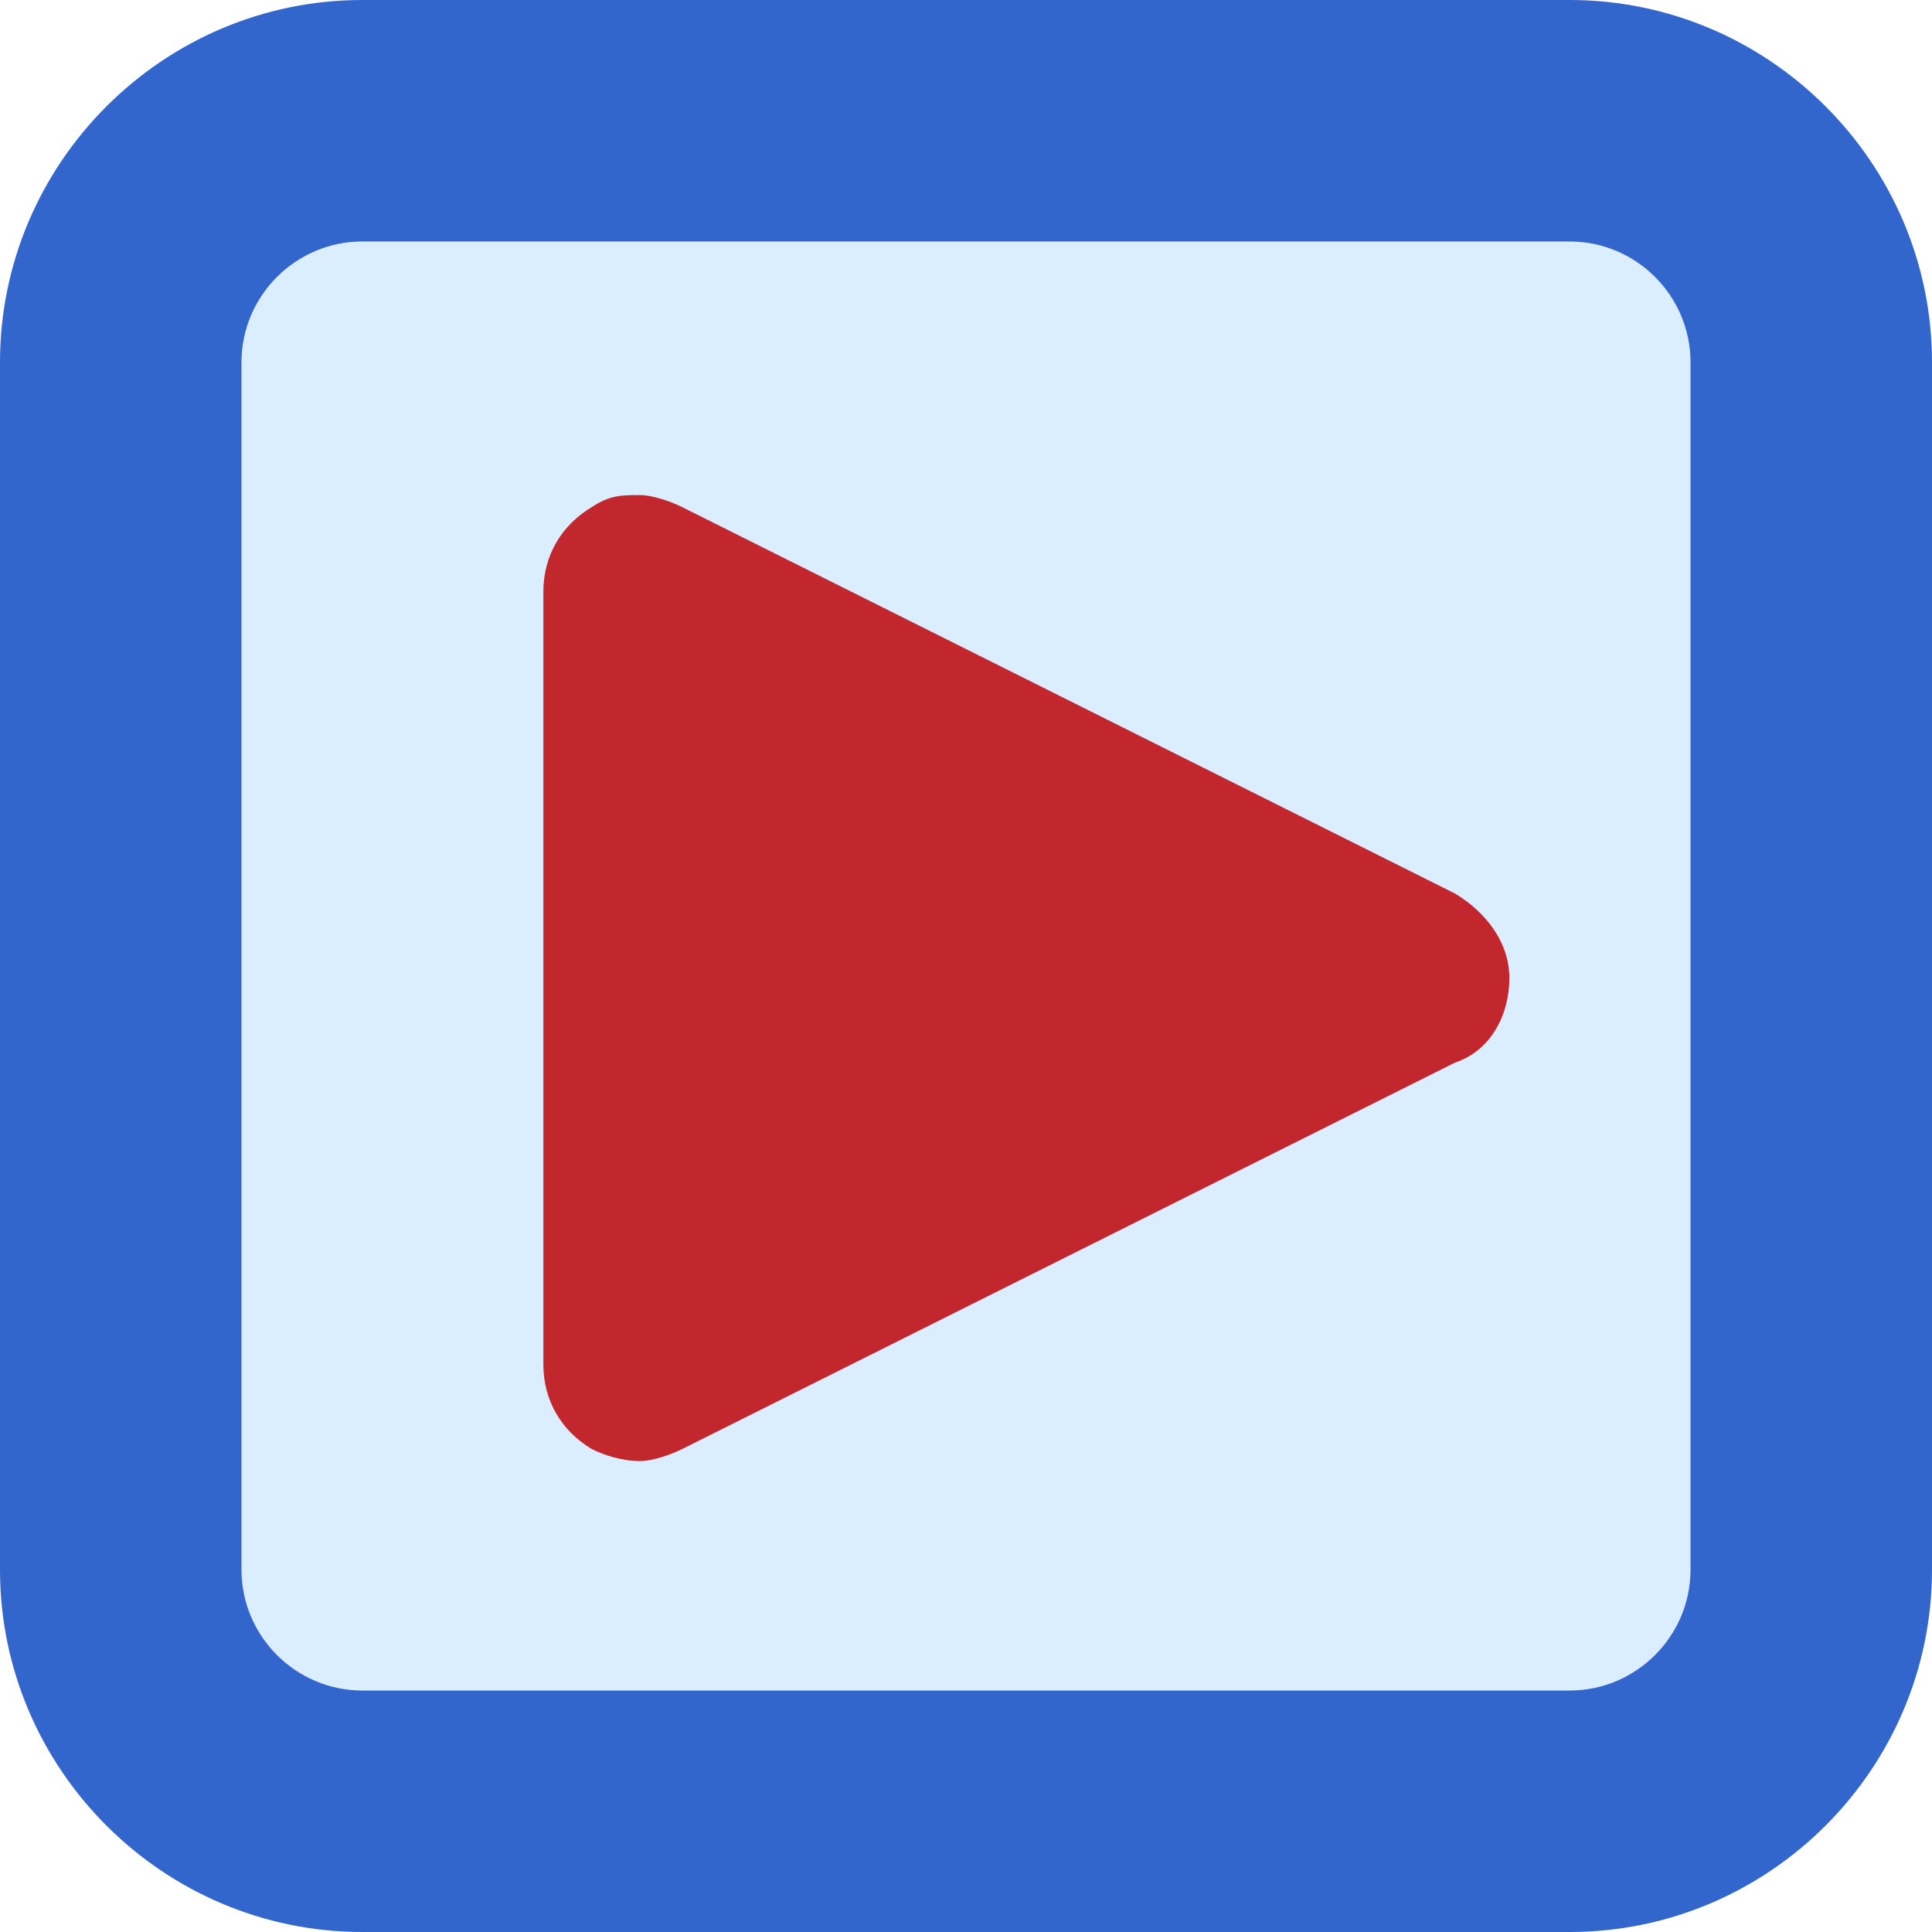
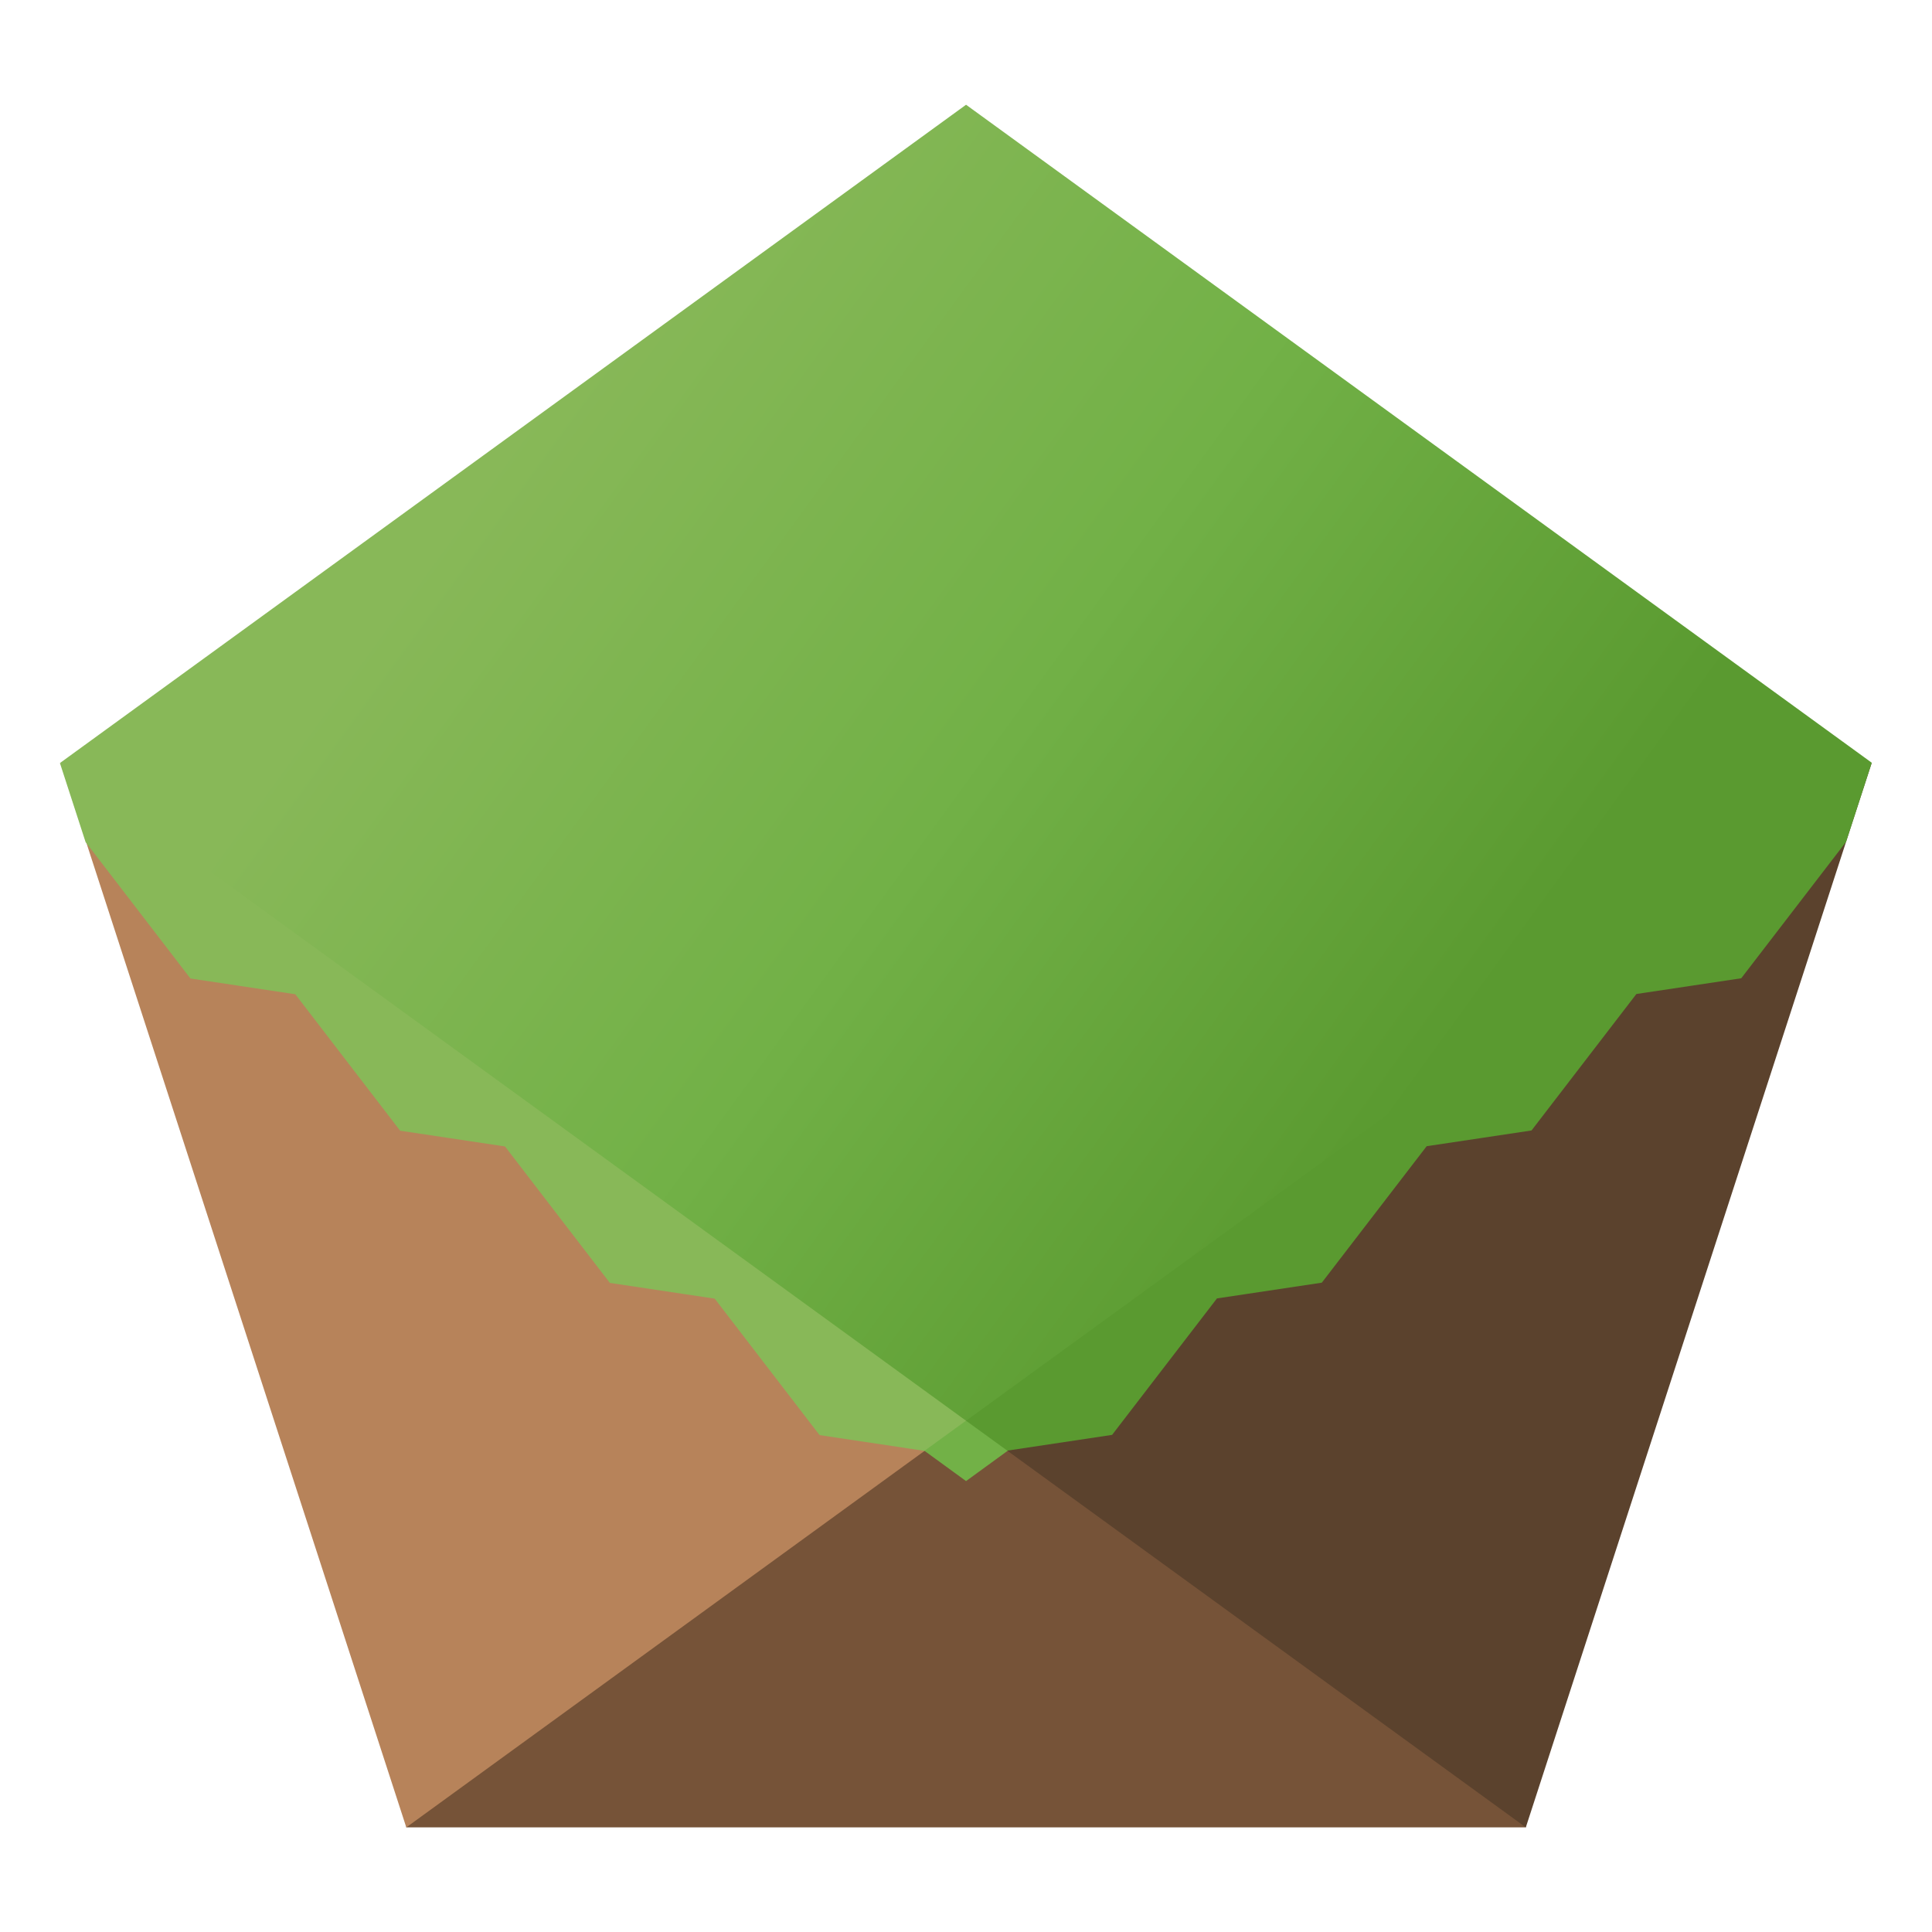
- <svg xmlns="http://www.w3.org/2000/svg" version="1.1" id="Calque_1" x="0px" y="0px" viewBox="0 0 32 32" enable-background="new 0 0 32 32" xml:space="preserve">
-   <path fill-rule="evenodd" clip-rule="evenodd" fill="#DAEEFF" d="M28,6c0-1.1-0.9-2-2-2H6C4.9,4,4,4.9,4,6v20c0,1.1,0.9,2,2,2h20  c1.1,0,2-0.9,2-2V6z" />
-   <path fill-rule="evenodd" clip-rule="evenodd" fill="#3366CC" d="M26,32H6c-3.3,0-6-2.7-6-6V6c0-3.3,2.7-6,6-6h20c3.3,0,6,2.7,6,6  v20C32,29.3,29.3,32,26,32z M28,6c0-1.1-0.9-2-2-2H6C4.9,4,4,4.9,4,6v20c0,1.1,0.9,2,2,2h20c1.1,0,2-0.9,2-2V6z" />
-   <path fill-rule="evenodd" clip-rule="evenodd" fill="#C1272D" d="M10.6,24.2c-0.3,0-0.6-0.1-0.8-0.2C9.3,23.7,9,23.2,9,22.6V9.8  c0-0.6,0.3-1.1,0.8-1.4c0.3-0.2,0.5-0.2,0.8-0.2c0.2,0,0.5,0.1,0.7,0.2l12.8,6.4c0.5,0.3,0.9,0.8,0.9,1.4c0,0.6-0.3,1.2-0.9,1.4  L11.3,24C11.1,24.1,10.8,24.2,10.6,24.2z" />
+ <svg xmlns="http://www.w3.org/2000/svg" width="64" height="64" version="1.1" viewBox="0 0 16.933 16.933">
+   <defs>
+     <linearGradient id="linearGradient84726" x1="4.498" x2="12.435" y1="3.801" y2="9.568" gradientUnits="userSpaceOnUse">
+       <stop stop-color="#88b858" offset="0" />
+       <stop stop-color="#72b147" offset=".5" />
+       <stop stop-color="#5a9a30" offset="1" />
+     </linearGradient>
+   </defs>
  <g>
- </g>
-   <g>
- </g>
-   <g>
- </g>
-   <g>
- </g>
-   <g>
- </g>
-   <g>
- </g>
-   <g>
- </g>
-   <g>
- </g>
-   <g>
- </g>
-   <g>
- </g>
-   <g>
- </g>
-   <g>
- </g>
-   <g>
- </g>
-   <g>
- </g>
-   <g>
- </g>
+     <path d="m3.561 16.016s0-3.564 4.906-3.564c4.907 0 4.906 3.564 4.906 3.564z" fill="#765338" />
+     <path d="m8.467 12.452-4.906 3.564-3.032-9.331z" fill="#b7835a" />
+     <path d="m8.467 12.452 7.938-5.767-3.032 9.331z" fill="#5b422d" />
+     <path d="m8.831 12.716-0.364 0.265-0.364-0.265c0-0.265 0.364-0.265 0.364-0.265s0.364 0 0.364 0.265z" fill="#72b147" />
+     <path d="m8.467 12.452s-2e-7 -5.767 7.938-5.767l-0.225 0.693-0.919 1.196-0.919 0.138-0.919 1.196-0.919 0.138-0.919 1.196-0.919 0.138-0.919 1.196-0.919 0.138z" fill="#5a9a30" />
+     <path d="m8.102 12.716-0.919-0.138-0.919-1.196-0.919-0.138-0.919-1.196-0.919-0.138-0.919-1.196-0.919-0.138-0.919-1.196-0.225-0.693c7.938 1e-7 7.938 5.767 7.938 5.767z" fill="#88b858" />
+     <path d="m0.529 6.685 7.938 5.767 7.938-5.767-7.938-5.767z" fill="url(#linearGradient84726)" />
+   </g>
+   <path d="m0.754 7.377-0.225-0.693 7.938 5.767 7.938-5.767-0.225 0.693-7.712 5.603z" fill-opacity="0" />
</svg>
